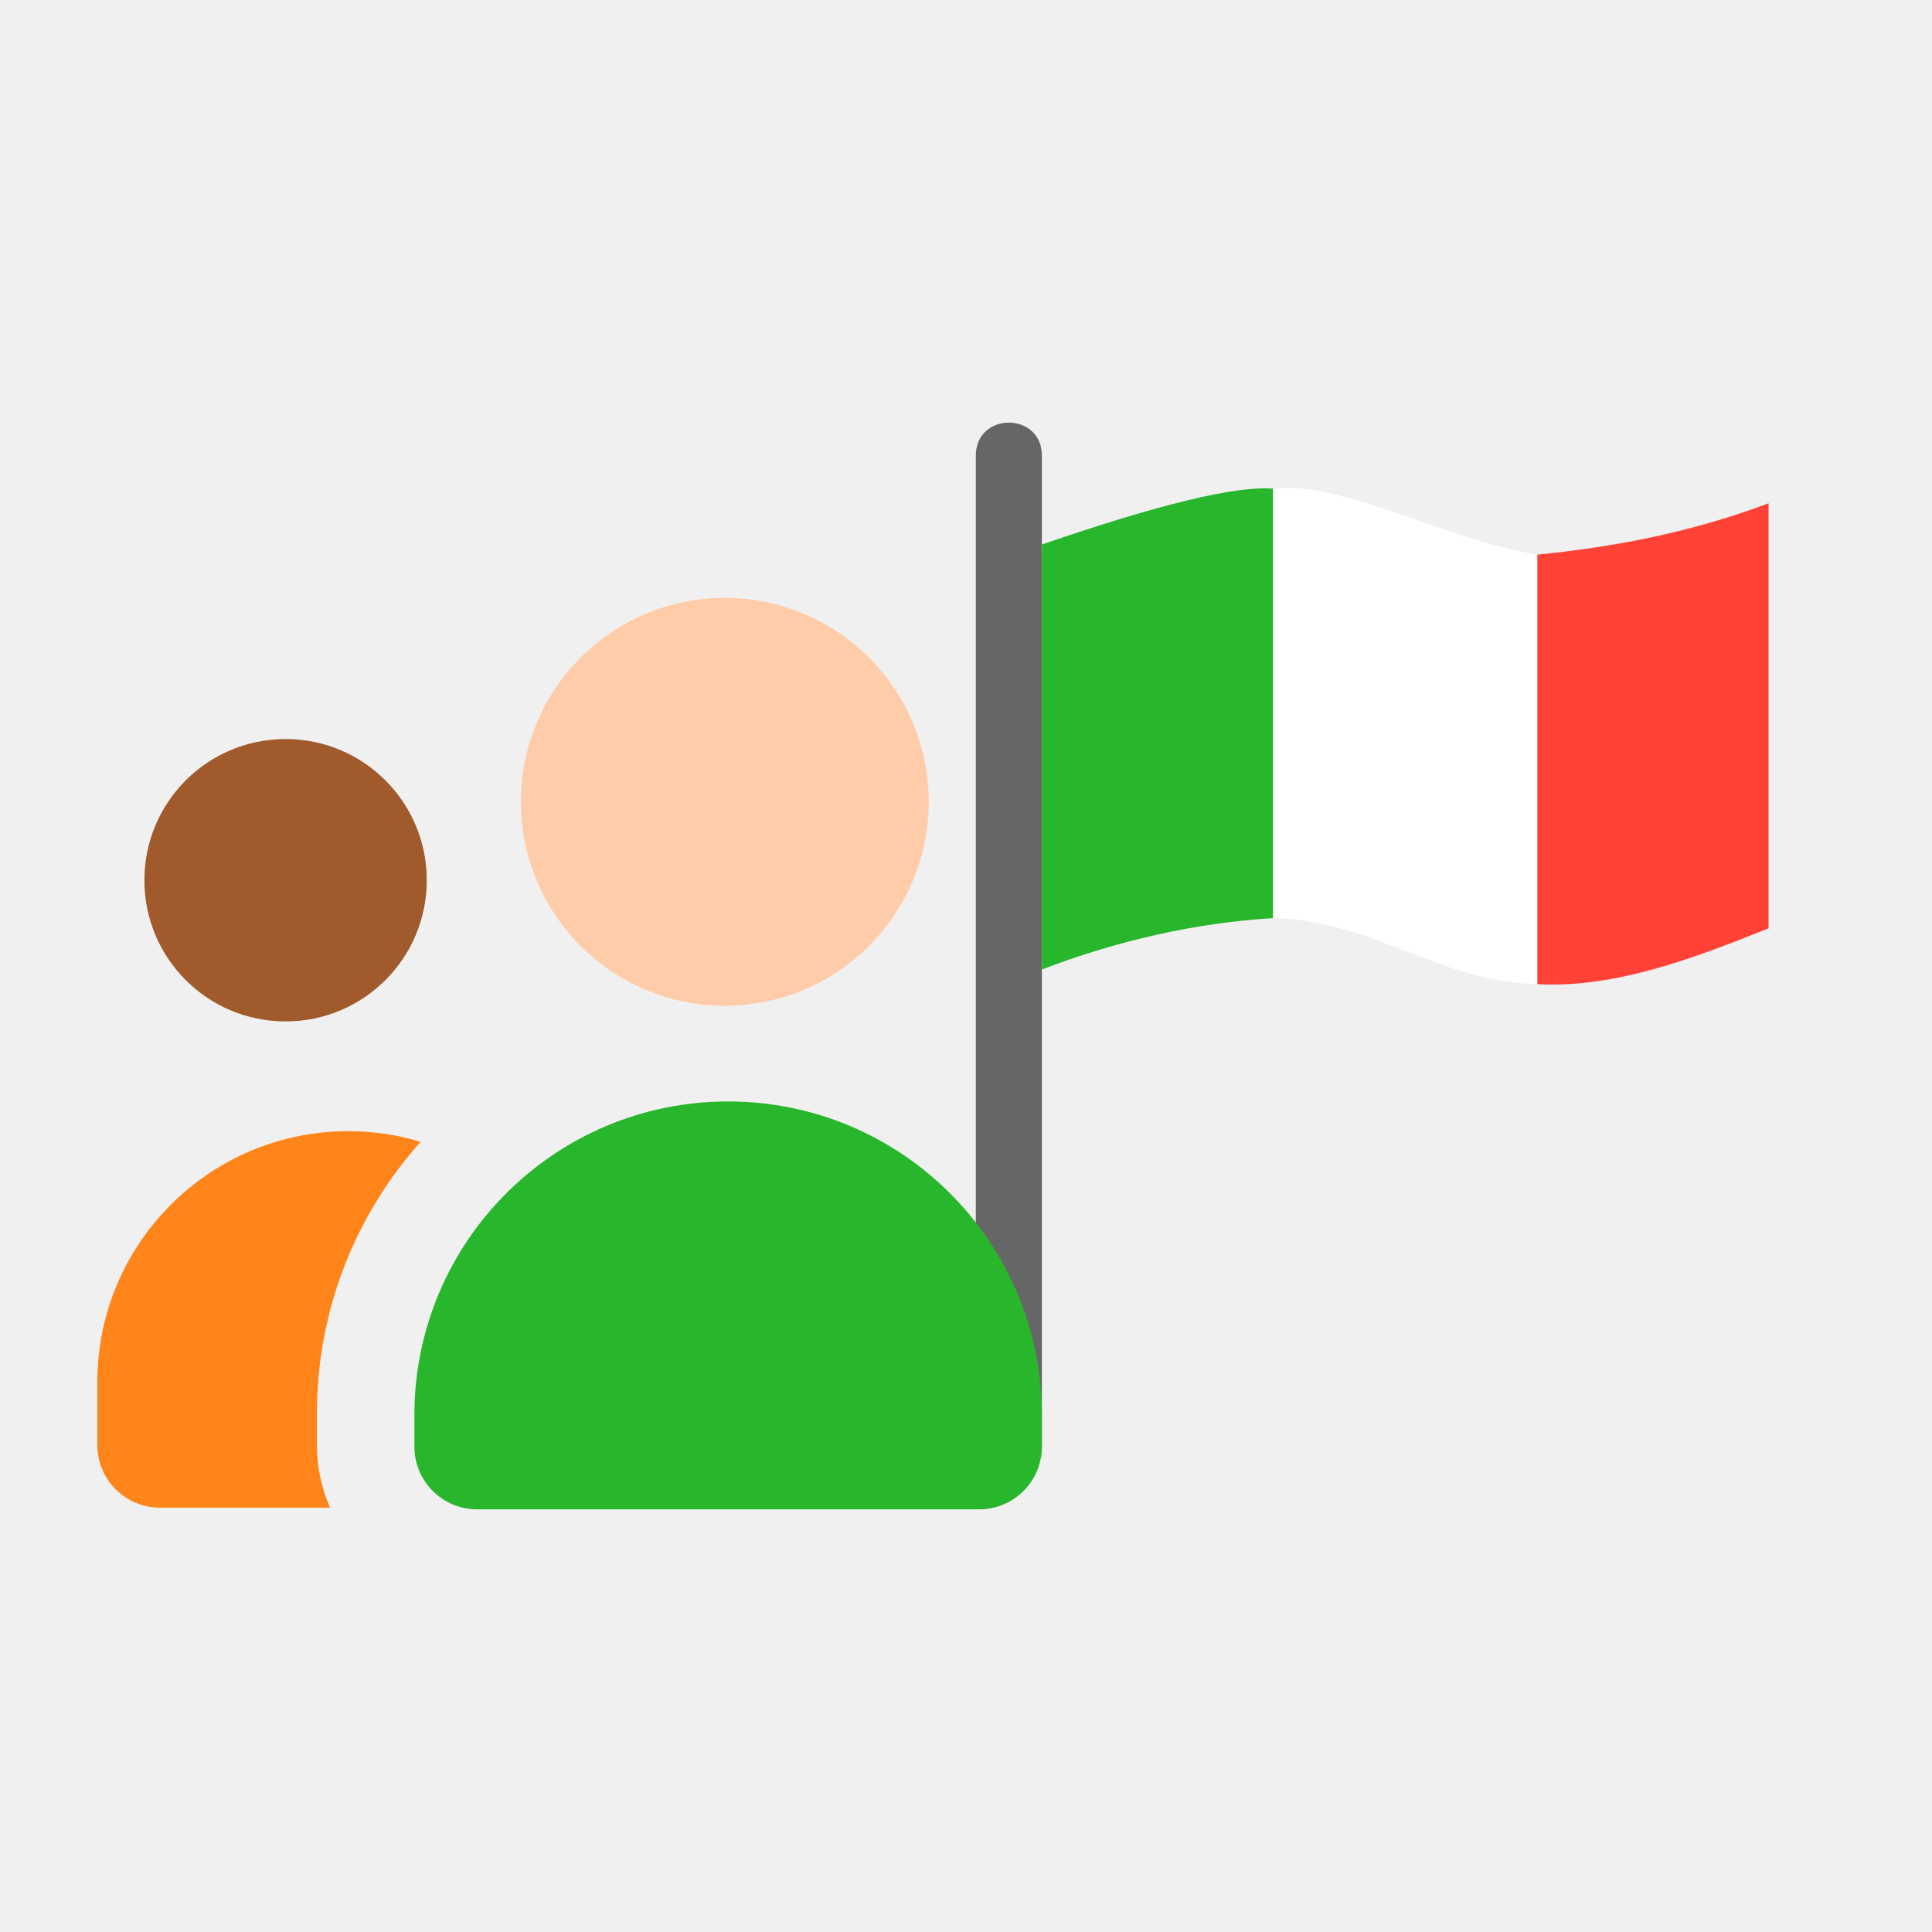
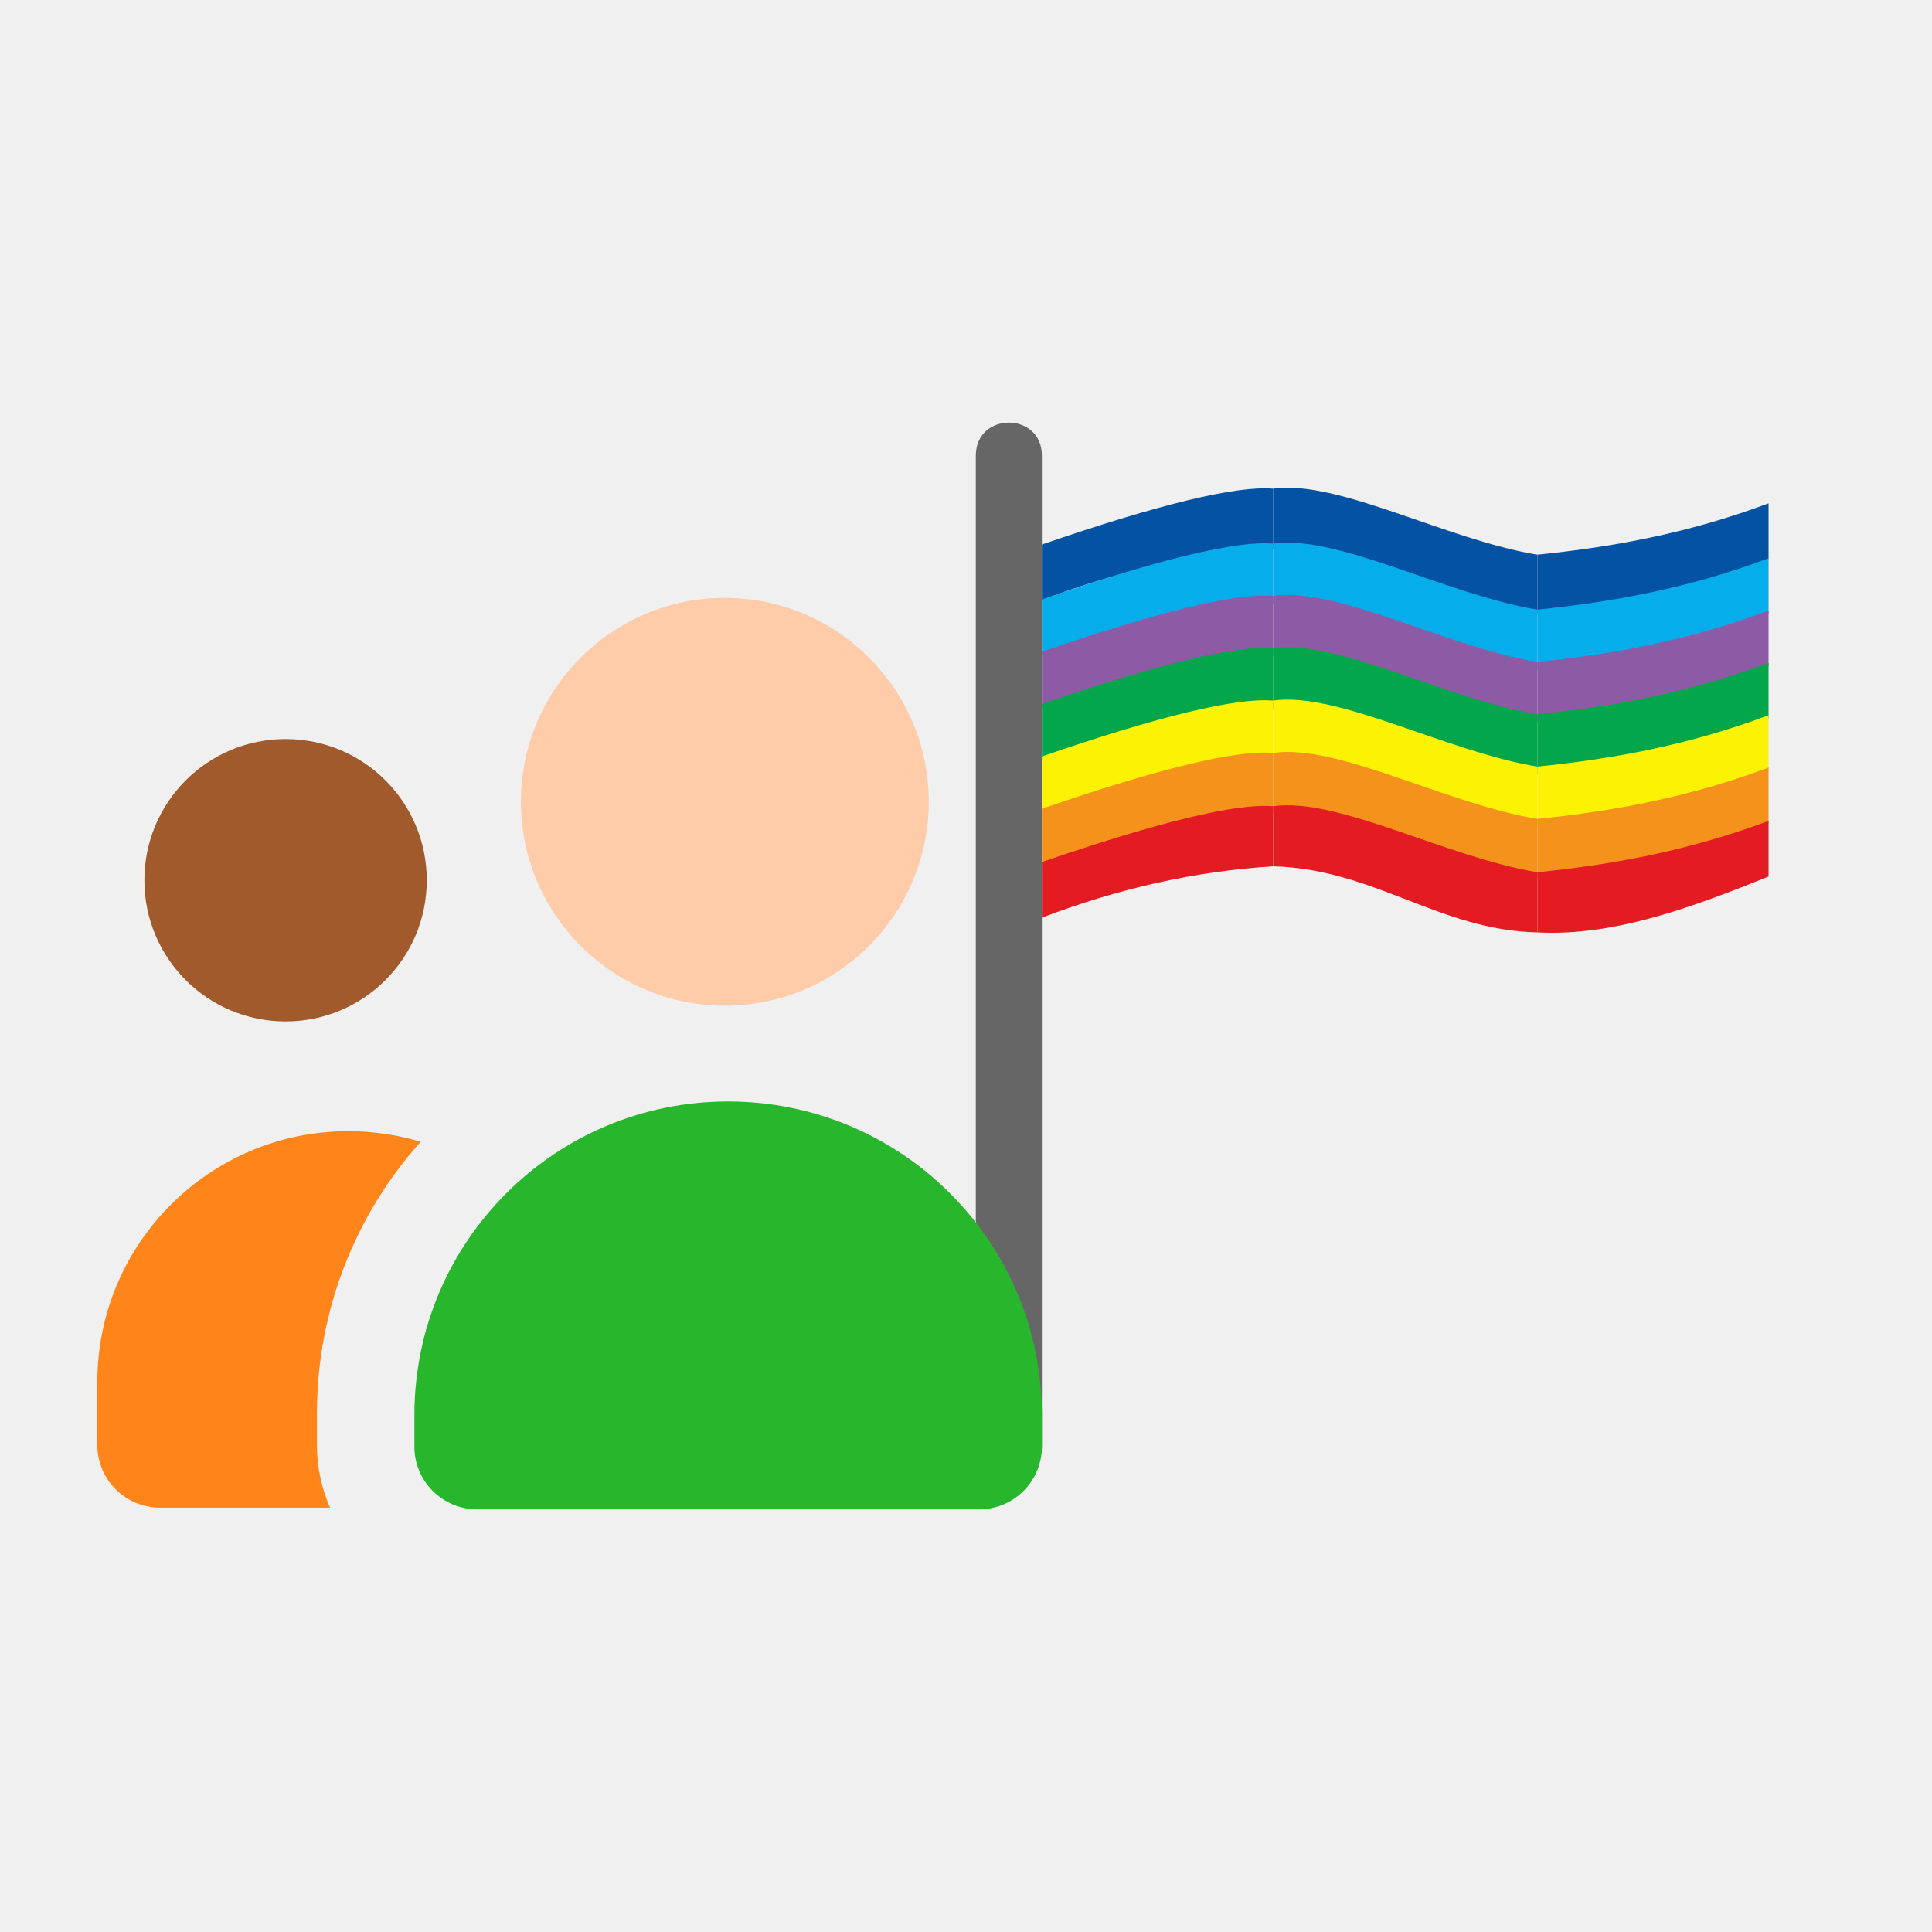
<svg xmlns="http://www.w3.org/2000/svg" width="128" height="128" viewBox="0 0 33.867 33.867" version="1.1" id="svg1" xml:space="preserve">
  <defs id="defs1" />
  <g id="layer1">
    <g style="fill:#666666;fill-opacity:1" id="g1" transform="matrix(1.158068,0,0,1.158068,14.78933,7.408333)">
      <path d="M 3,9.342 V 15.5 c 0,0.667 -1,0.667 -1,0 v -15 c 0,-0.667 1,-0.667 1,0" id="path1" style="fill:#666666;fill-opacity:1" />
    </g>
-     <path style="fill:#28b62c;fill-opacity:1;stroke-width:2.677;stroke-linecap:round;stroke-linejoin:round;paint-order:stroke markers fill" d="m 18.264,9.545 v 7.45 c 1.347,-0.516 2.698,-0.816 4.053,-0.901 V 8.566 c -0.648,-0.054 -1.999,0.272 -4.053,0.979 z" id="path10" />
-     <path style="fill:#ffffff;fill-opacity:1;stroke-width:2.677;stroke-linecap:round;stroke-linejoin:round;paint-order:stroke markers fill" d="m 22.317,8.566 v 7.527 c 1.769,0.047 2.916,1.123 4.632,1.158 V 9.723 C 25.354,9.462 23.45,8.404 22.317,8.566 Z" id="path11" />
-     <path style="fill:#ff4136;fill-opacity:1;stroke-width:2.677;stroke-linecap:round;stroke-linejoin:round;paint-order:stroke markers fill" d="m 26.949,9.723 v 7.529 c 1.357,0.075 2.763,-0.46 4.053,-0.979 V 8.823 C 29.572,9.358 28.239,9.592 26.949,9.723 Z" id="path12" />
    <path d="m 12.706,10.48 c 1.973,0 3.575,1.602 3.575,3.575 0,1.973 -1.602,3.575 -3.575,3.575 -1.973,0 -3.575,-1.602 -3.575,-3.575 0,-1.973 1.602,-3.575 3.575,-3.575 z" id="path2" style="fill:#ffccaa;stroke-width:0.034" />
    <path d="m 5.006,12.955 c 1.368,0 2.475,1.107 2.475,2.475 0,1.368 -1.107,2.475 -2.475,2.475 -1.368,0 -2.475,-1.107 -2.475,-2.475 0,-1.368 1.107,-2.475 2.475,-2.475 z" id="path7" style="fill:#a05a2c;stroke-width:0.034" />
    <path d="m 1.706,24.229 c 0,-2.43 1.97,-4.4 4.4,-4.4 0.44,0 0.866,0.065 1.268,0.186 -1.131,1.265 -1.818,2.935 -1.818,4.764 v 0.55 c 0,0.392 0.082,0.763 0.23,1.1 H 2.806 c -0.608,0 -1.1,-0.492 -1.1,-1.1 z" id="path8" style="fill:#ff851b;fill-opacity:1;stroke-width:0.034" />
    <path d="m 7.264,24.808 c 0,-3.039 2.461,-5.5 5.5,-5.5 3.039,0 5.5,2.461 5.5,5.5 v 0.55 c 0,0.608 -0.492,1.1 -1.1,1.1 H 8.364 c -0.608,0 -1.1,-0.492 -1.1,-1.1 z" id="path9" style="fill:#28b62c;fill-opacity:1;stroke-width:0.034" />
+     <g id="g35" transform="translate(-15.2328)">
+       <g id="g14" style="fill:#0452a4;fill-opacity:1">
+         <path style="fill:#0452a4;fill-opacity:1;stroke-width:2.677;stroke-linecap:round;stroke-linejoin:round;paint-order:stroke markers fill" d="M 33.496,9.545 V 10.52 C 34.843,10.004 36.194,9.704 37.55,9.619 V 8.566 c -0.648,-0.054 -1.999,0.272 -4.053,0.979 z" id="path10" />
+         <path style="fill:#0452a4;fill-opacity:1;stroke-width:2.677;stroke-linecap:round;stroke-linejoin:round;paint-order:stroke markers fill" d="m 37.55,8.566 v 1.053 c 1.769,0.047 2.916,1.123 4.632,1.158 V 9.723 C 40.587,9.462 38.683,8.404 37.55,8.566 Z" id="path11" />
+         <path style="fill:#0452a4;fill-opacity:1;stroke-width:2.677;stroke-linecap:round;stroke-linejoin:round;paint-order:stroke markers fill" d="m 42.182,9.723 v 1.054 c 1.357,0.075 2.763,-0.46 4.053,-0.979 V 8.823 C 44.805,9.358 43.472,9.592 42.182,9.723 Z" id="path12" />
+       </g>
+       <g id="g17" transform="translate(0,0.9631316)" style="fill:#05adeb;fill-opacity:1">
+         <path style="fill:#05adeb;fill-opacity:1;stroke-width:2.677;stroke-linecap:round;stroke-linejoin:round;paint-order:stroke markers fill" d="M 33.496,9.545 V 10.52 C 34.843,10.004 36.194,9.704 37.55,9.619 V 8.566 c -0.648,-0.054 -1.999,0.272 -4.053,0.979 z" id="path15" />
+         <path style="fill:#05adeb;fill-opacity:1;stroke-width:2.677;stroke-linecap:round;stroke-linejoin:round;paint-order:stroke markers fill" d="m 37.55,8.566 v 1.053 c 1.769,0.047 2.916,1.123 4.632,1.158 V 9.723 C 40.587,9.462 38.683,8.404 37.55,8.566 Z" id="path16" />
+         <path style="fill:#05adeb;fill-opacity:1;stroke-width:2.677;stroke-linecap:round;stroke-linejoin:round;paint-order:stroke markers fill" d="m 42.182,9.723 v 1.054 c 1.357,0.075 2.763,-0.46 4.053,-0.979 V 8.823 C 44.805,9.358 43.472,9.592 42.182,9.723 Z" id="path17" />
+       </g>
+       <g id="g20" transform="translate(0,1.880337)" style="fill:#8d5aa5;fill-opacity:1">
+         <path style="fill:#8d5aa5;fill-opacity:1;stroke-width:2.677;stroke-linecap:round;stroke-linejoin:round;paint-order:stroke markers fill" d="M 33.496,9.545 V 10.52 C 34.843,10.004 36.194,9.704 37.55,9.619 V 8.566 c -0.648,-0.054 -1.999,0.272 -4.053,0.979 z" id="path18" />
+         <path style="fill:#8d5aa5;fill-opacity:1;stroke-width:2.677;stroke-linecap:round;stroke-linejoin:round;paint-order:stroke markers fill" d="m 37.55,8.566 v 1.053 c 1.769,0.047 2.916,1.123 4.632,1.158 V 9.723 C 40.587,9.462 38.683,8.404 37.55,8.566 Z" id="path19" />
+         <path style="fill:#8d5aa5;fill-opacity:1;stroke-width:2.677;stroke-linecap:round;stroke-linejoin:round;paint-order:stroke markers fill" d="m 42.182,9.723 v 1.054 c 1.357,0.075 2.763,-0.46 4.053,-0.979 V 8.823 C 44.805,9.358 43.472,9.592 42.182,9.723 Z" id="path20" />
+       </g>
+       <g id="g23" transform="translate(0,2.797542)" style="fill:#03a64b;fill-opacity:1">
+         <path style="fill:#03a64b;fill-opacity:1;stroke-width:2.677;stroke-linecap:round;stroke-linejoin:round;paint-order:stroke markers fill" d="M 33.496,9.545 V 10.52 C 34.843,10.004 36.194,9.704 37.55,9.619 V 8.566 c -0.648,-0.054 -1.999,0.272 -4.053,0.979 z" id="path21" />
+         <path style="fill:#03a64b;fill-opacity:1;stroke-width:2.677;stroke-linecap:round;stroke-linejoin:round;paint-order:stroke markers fill" d="m 37.55,8.566 v 1.053 c 1.769,0.047 2.916,1.123 4.632,1.158 V 9.723 C 40.587,9.462 38.683,8.404 37.55,8.566 Z" id="path22" />
+         <path style="fill:#03a64b;fill-opacity:1;stroke-width:2.677;stroke-linecap:round;stroke-linejoin:round;paint-order:stroke markers fill" d="m 42.182,9.723 v 1.054 c 1.357,0.075 2.763,-0.46 4.053,-0.979 V 8.823 C 44.805,9.358 43.472,9.592 42.182,9.723 Z" id="path23" />
+       </g>
+       <g id="g26" transform="translate(0,3.714747)" style="fill:#fcf304;fill-opacity:1">
+         <path style="fill:#fcf304;fill-opacity:1;stroke-width:2.677;stroke-linecap:round;stroke-linejoin:round;paint-order:stroke markers fill" d="M 33.496,9.545 V 10.52 C 34.843,10.004 36.194,9.704 37.55,9.619 V 8.566 c -0.648,-0.054 -1.999,0.272 -4.053,0.979 z" id="path24" />
+         <path style="fill:#fcf304;fill-opacity:1;stroke-width:2.677;stroke-linecap:round;stroke-linejoin:round;paint-order:stroke markers fill" d="m 37.55,8.566 v 1.053 c 1.769,0.047 2.916,1.123 4.632,1.158 V 9.723 C 40.587,9.462 38.683,8.404 37.55,8.566 Z" id="path25" />
+         <path style="fill:#fcf304;fill-opacity:1;stroke-width:2.677;stroke-linecap:round;stroke-linejoin:round;paint-order:stroke markers fill" d="m 42.182,9.723 v 1.054 c 1.357,0.075 2.763,-0.46 4.053,-0.979 V 8.823 C 44.805,9.358 43.472,9.592 42.182,9.723 Z" id="path26" />
+       </g>
+       <g id="g29" transform="translate(0,4.631952)" style="fill:#f5921b;fill-opacity:1">
+         <path style="fill:#f5921b;fill-opacity:1;stroke-width:2.677;stroke-linecap:round;stroke-linejoin:round;paint-order:stroke markers fill" d="M 33.496,9.545 V 10.52 C 34.843,10.004 36.194,9.704 37.55,9.619 V 8.566 c -0.648,-0.054 -1.999,0.272 -4.053,0.979 z" id="path27" />
+         <path style="fill:#f5921b;fill-opacity:1;stroke-width:2.677;stroke-linecap:round;stroke-linejoin:round;paint-order:stroke markers fill" d="m 37.55,8.566 v 1.053 c 1.769,0.047 2.916,1.123 4.632,1.158 V 9.723 C 40.587,9.462 38.683,8.404 37.55,8.566 Z" id="path28" />
+         <path style="fill:#f5921b;fill-opacity:1;stroke-width:2.677;stroke-linecap:round;stroke-linejoin:round;paint-order:stroke markers fill" d="m 42.182,9.723 v 1.054 c 1.357,0.075 2.763,-0.46 4.053,-0.979 V 8.823 C 44.805,9.358 43.472,9.592 42.182,9.723 Z" id="path29" />
+       </g>
+       <g id="g32" transform="translate(0,5.567142)" style="fill:#e41b23;fill-opacity:1">
+         <path style="fill:#e41b23;fill-opacity:1;stroke-width:2.677;stroke-linecap:round;stroke-linejoin:round;paint-order:stroke markers fill" d="M 33.496,9.545 V 10.52 C 34.843,10.004 36.194,9.704 37.55,9.619 V 8.566 c -0.648,-0.054 -1.999,0.272 -4.053,0.979 z" id="path30" />
+         <path style="fill:#e41b23;fill-opacity:1;stroke-width:2.677;stroke-linecap:round;stroke-linejoin:round;paint-order:stroke markers fill" d="m 37.55,8.566 v 1.053 c 1.769,0.047 2.916,1.123 4.632,1.158 V 9.723 C 40.587,9.462 38.683,8.404 37.55,8.566 Z" id="path31" />
+         <path style="fill:#e41b23;fill-opacity:1;stroke-width:2.677;stroke-linecap:round;stroke-linejoin:round;paint-order:stroke markers fill" d="m 42.182,9.723 v 1.054 c 1.357,0.075 2.763,-0.46 4.053,-0.979 V 8.823 C 44.805,9.358 43.472,9.592 42.182,9.723 Z" id="path32" />
+       </g>
+     </g>
  </g>
</svg>
